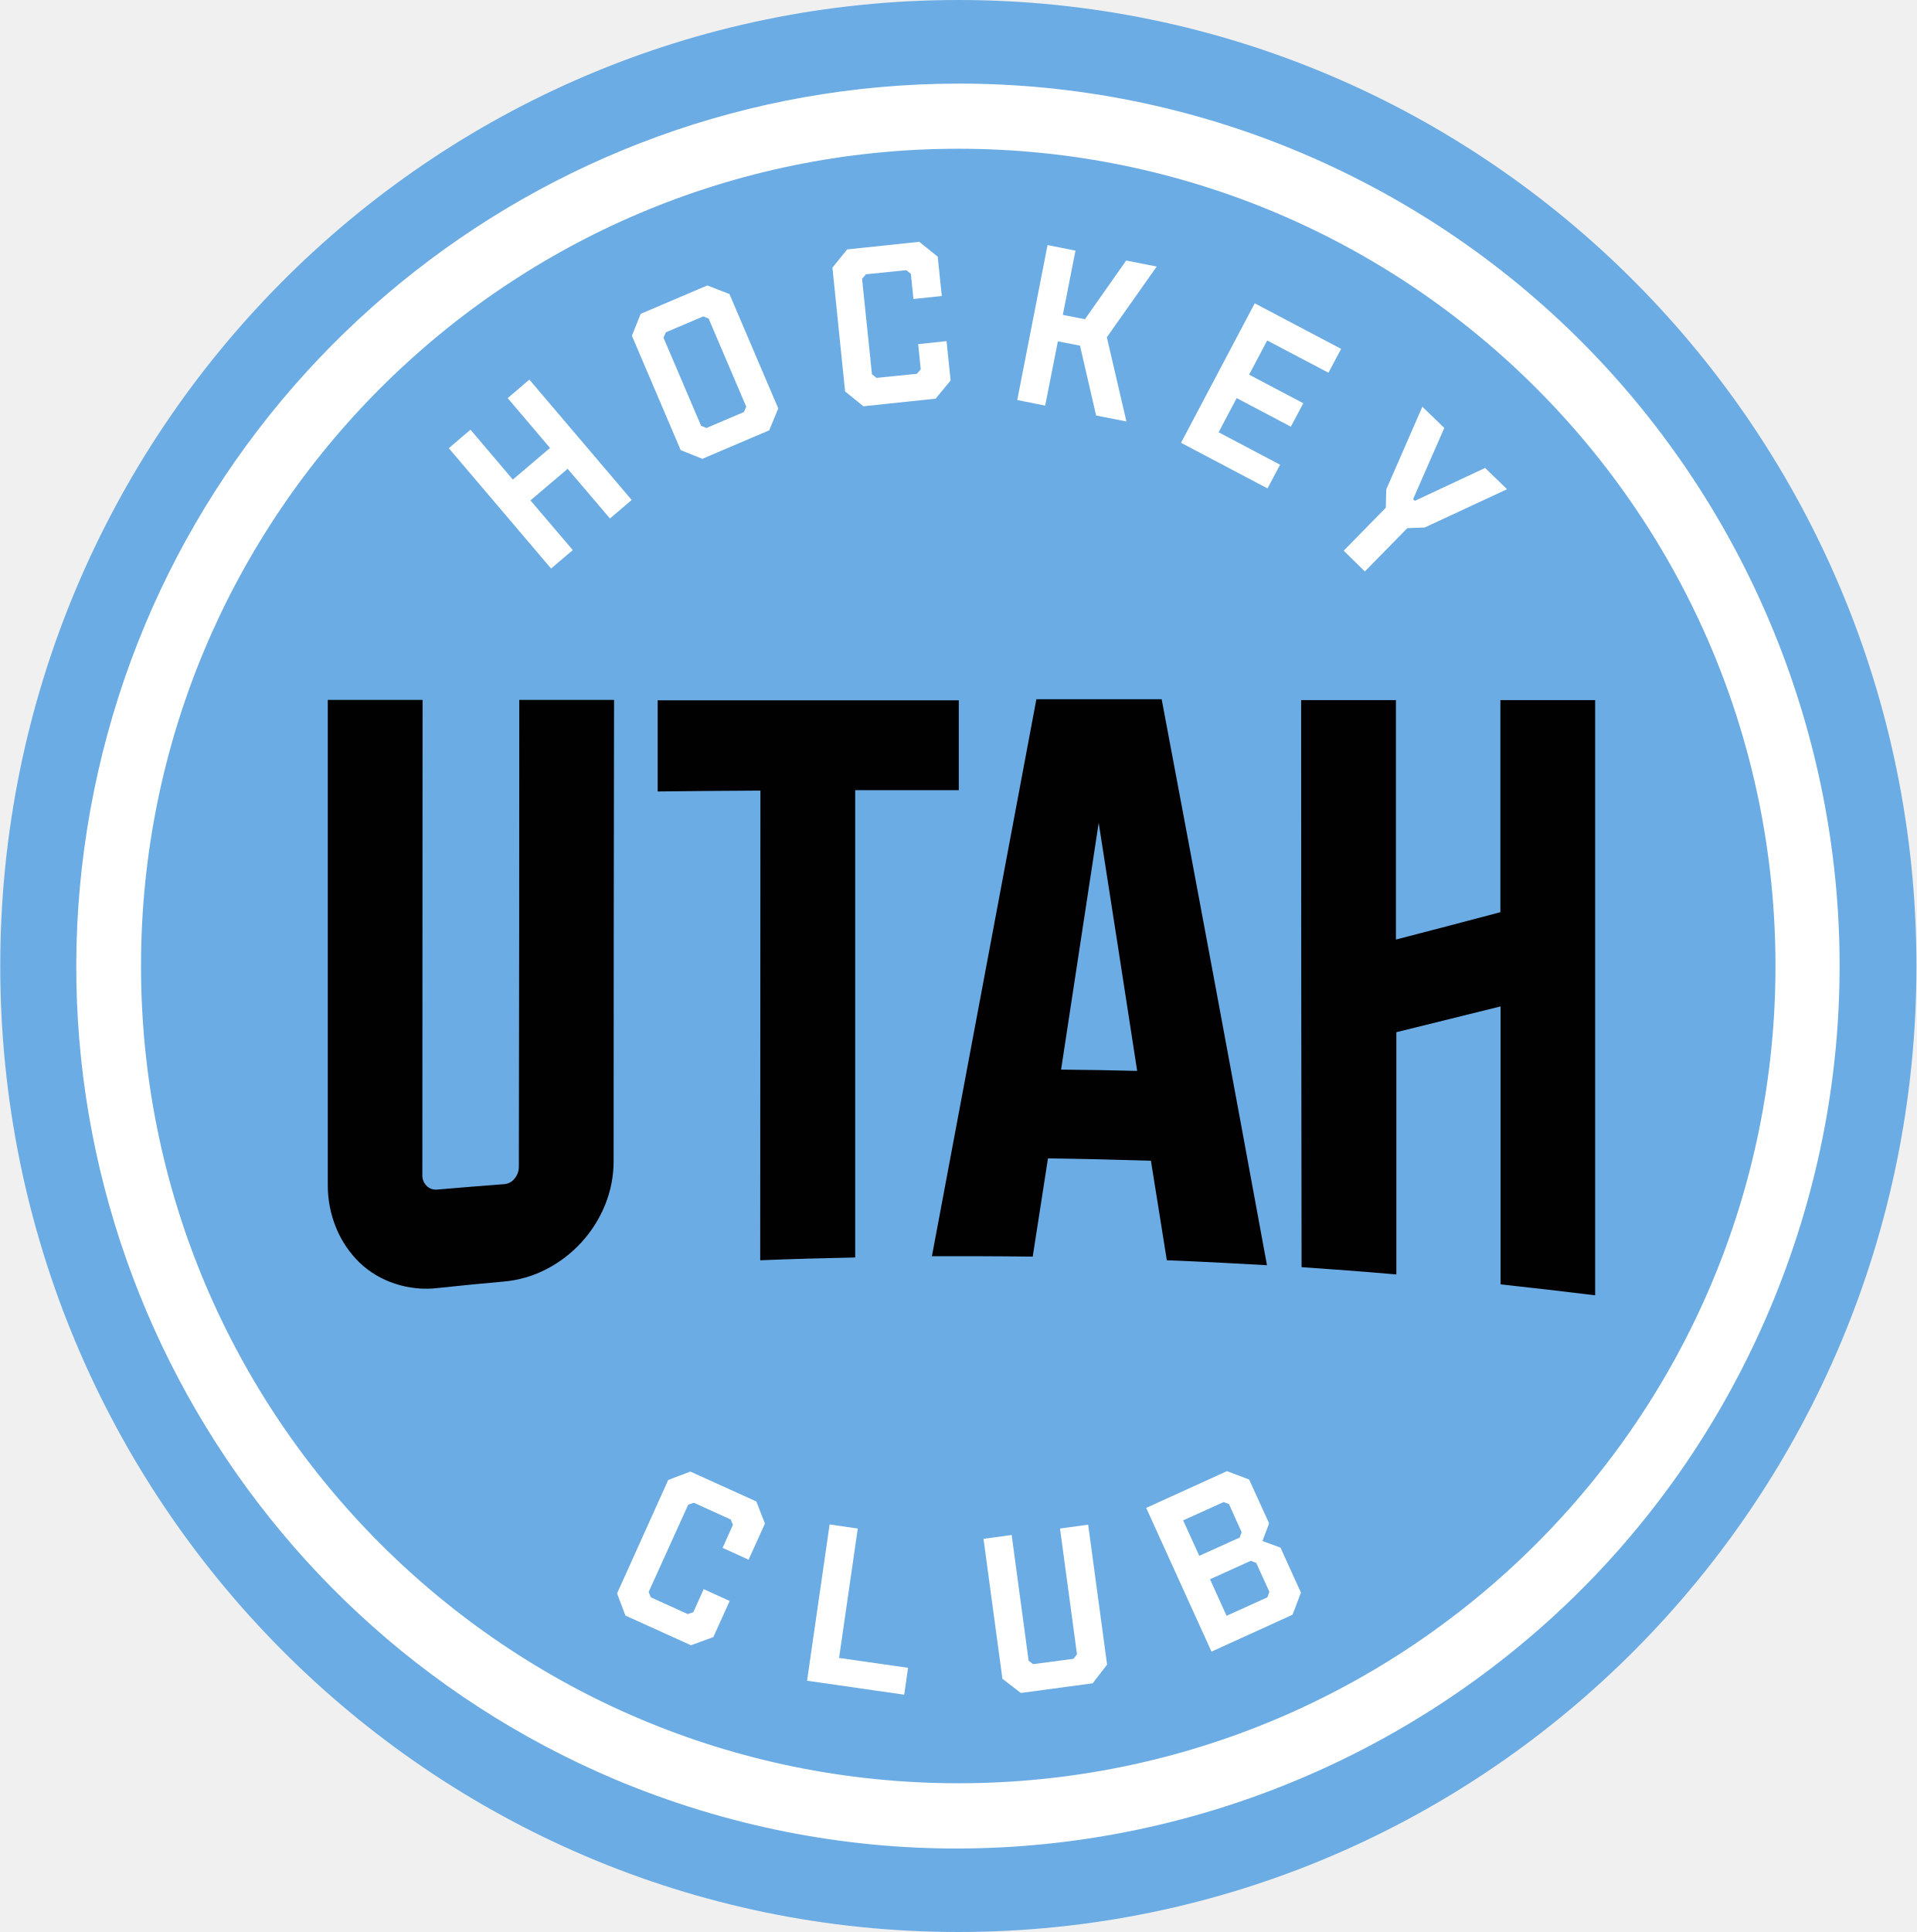
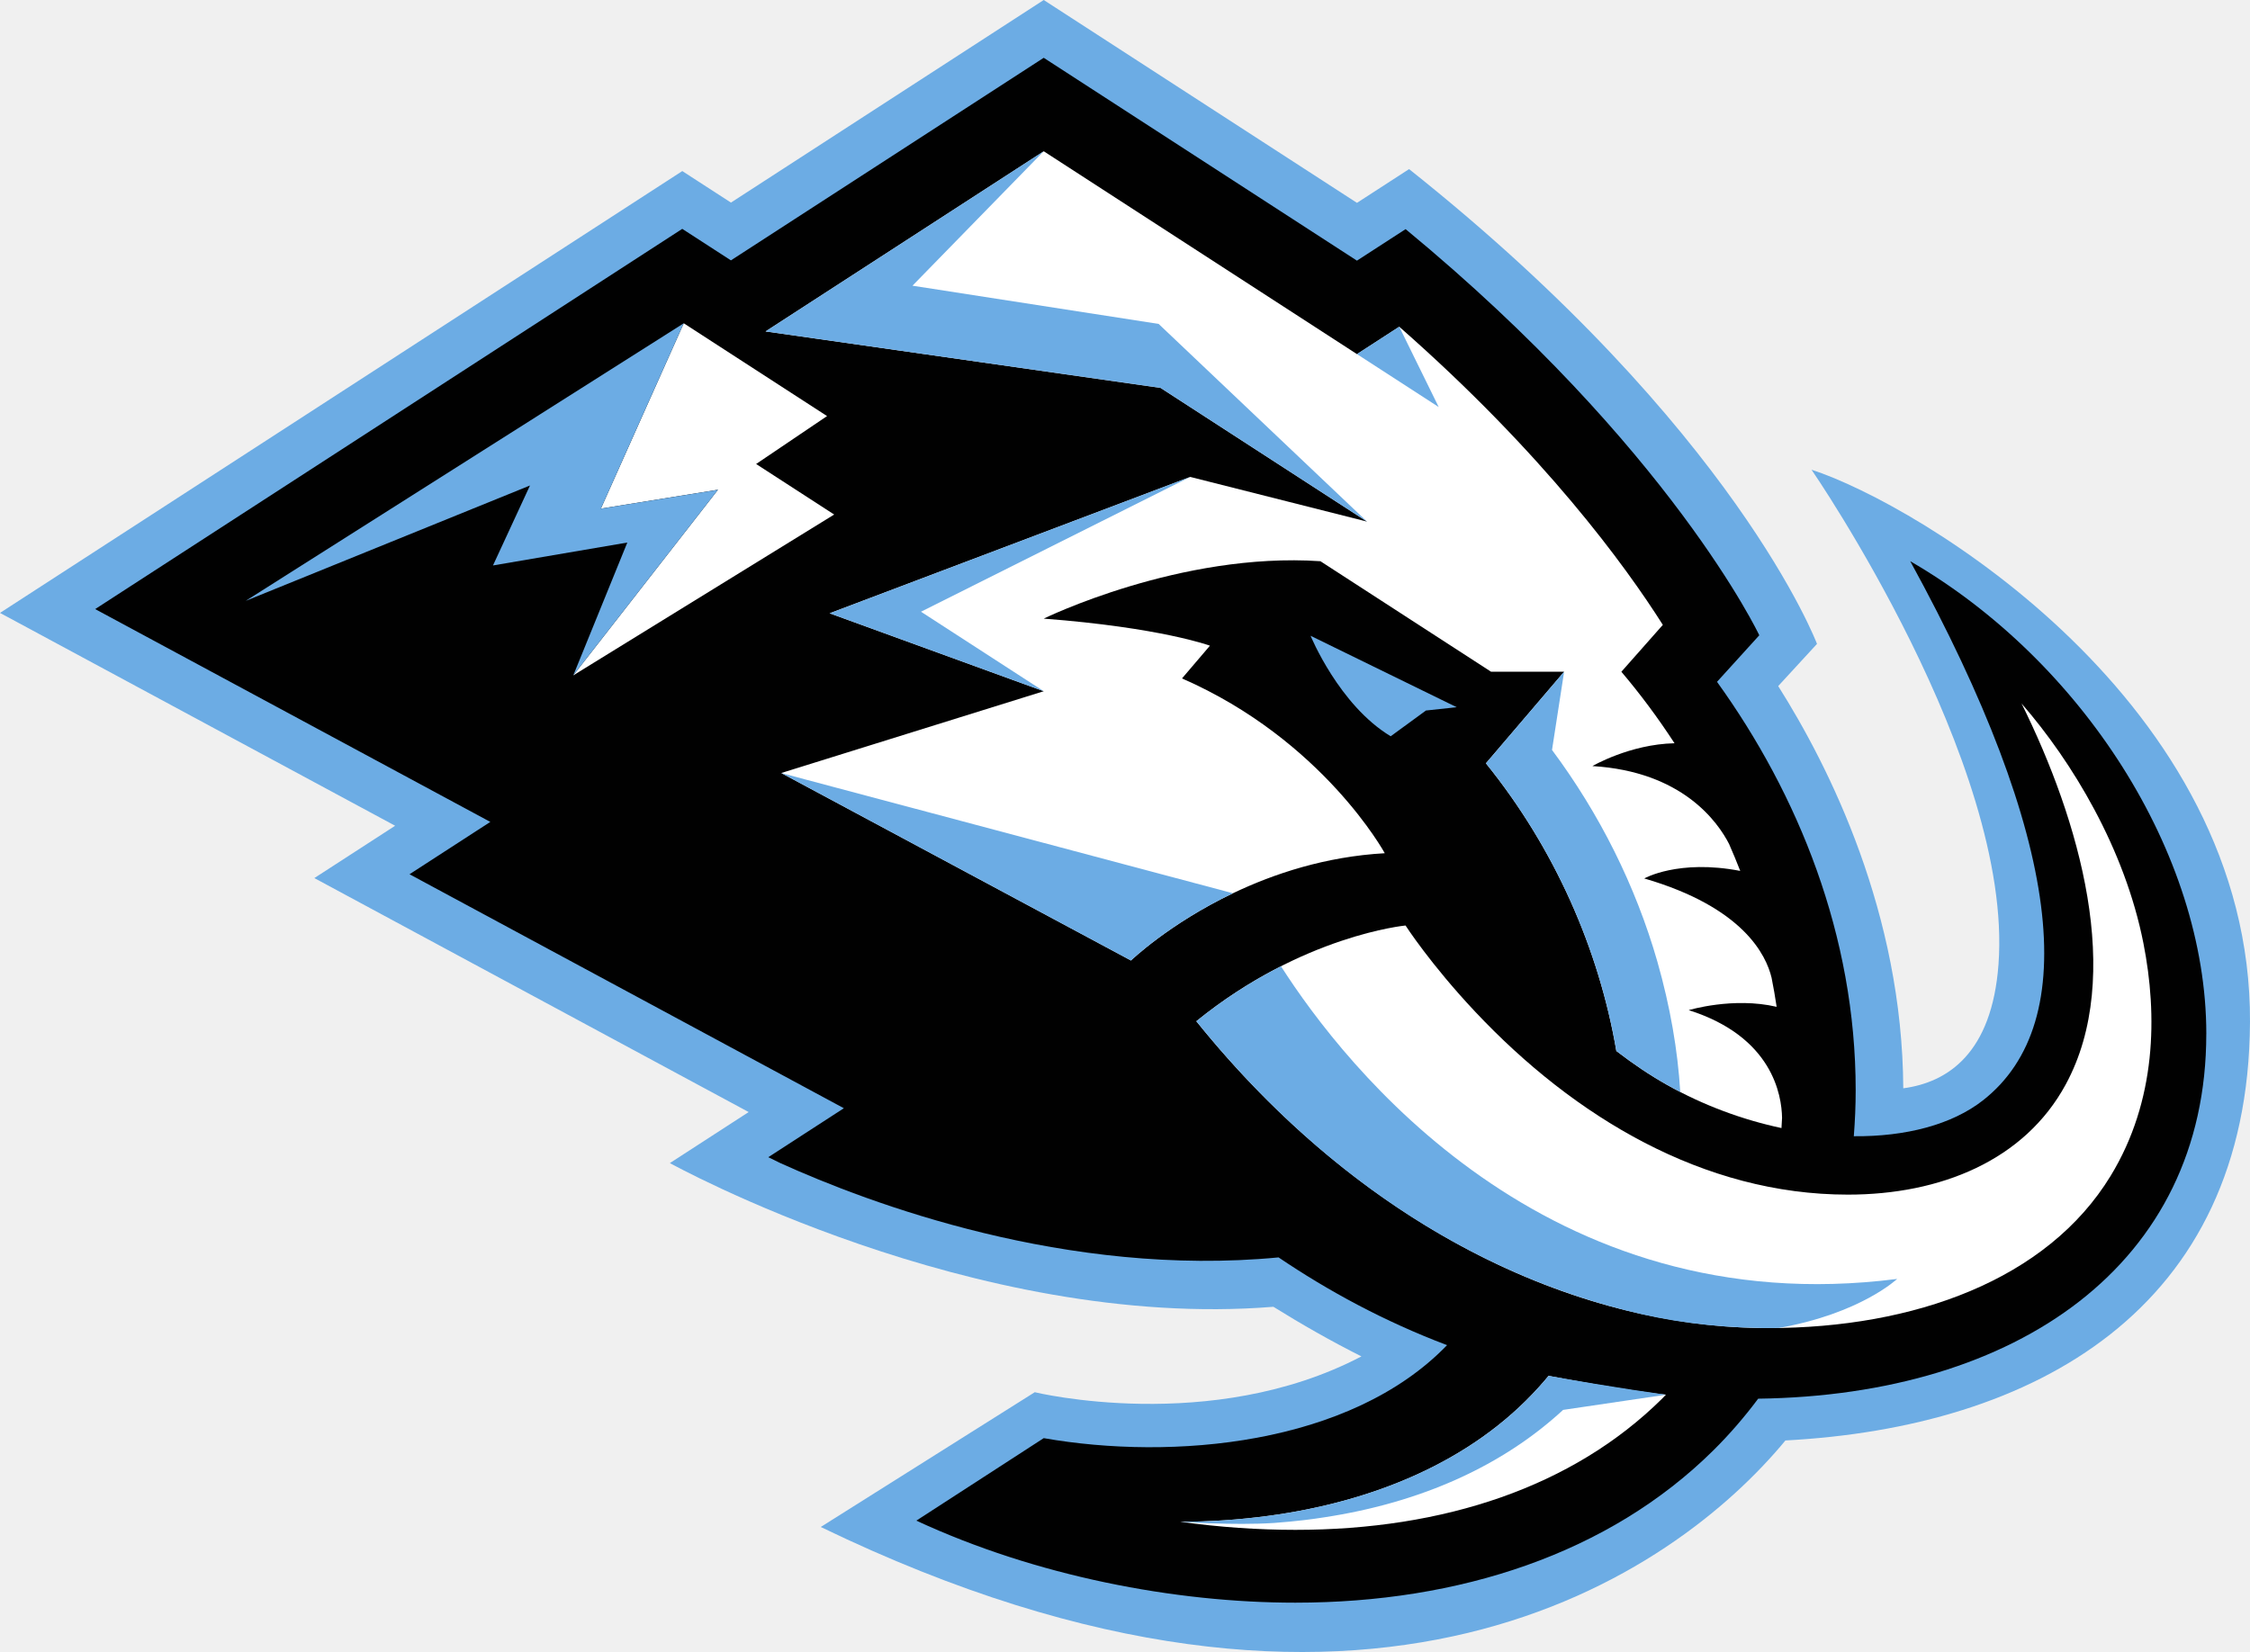
- <svg xmlns="http://www.w3.org/2000/svg" height="317.461" viewBox="0 0 634.873 640" width="315">
-   <path d="m317.437 640c175.315 0 317.436-143.269 317.436-320s-142.119-320-317.436-320-317.437 143.269-317.437 320 142.121 320 317.438 320z" fill="#6cace4" />
-   <path d="m317.437 590.726c149.517 0 270.726-121.208 270.726-270.726s-121.208-270.725-270.726-270.725-270.726 121.208-270.726 270.725 121.208 270.726 270.726 270.726z" fill="#6cace4" />
-   <g fill="#fff">
-     <path d="m317.437 49.275c149.532 0 270.726 121.192 270.726 270.725s-121.193 270.725-270.726 270.725-270.797-121.192-270.797-270.725 121.264-270.725 270.798-270.725zm0-21.576a292.442 292.442 0 0 0 -113.788 561.745 292.42 292.42 0 0 0 227.575-538.745 290.643 290.643 0 0 0 -113.787-23z" />
-     <path d="m182.572 187.486-33.11-38.95 6.266-5.34 14.027 16.519 13.245-11.25-14.028-16.52 6.266-5.341 33.111 38.95-6.266 5.341-14.028-16.449-13.244 11.251 14.028 16.448z" />
-     <path d="m182.502 188.34-33.894-39.875 7.192-6.124 14.027 16.52 12.319-10.467-14.027-16.52 7.19-6.124 33.894 39.875-7.19 6.124-14.028-16.448-12.32 10.467 14.028 16.448zm-32.115-39.733 32.328 38.024 5.34-4.557-14.027-16.449 14.17-12.033 14.027 16.448 5.341-4.557-32.328-38.024-5.34 4.557 14.028 16.52-14.17 12.034-14.027-16.52-5.341 4.557zm82.243 2.777-6.836-2.706-16.02-37.454 2.705-6.836 21.647-9.257 6.835 2.706 16.022 37.455-2.777 6.835-21.647 9.257zm1.425-8.972 12.817-5.483.926-2.207-12.675-29.693-2.278-.854-12.818 5.482-.926 2.208 12.675 29.693 2.278.854z" />
-     <path d="m232.701 152.025-7.263-2.92-16.162-37.881 2.919-7.263 22.074-9.4 7.334 2.849 16.164 37.881-2.991 7.263-22.074 9.4v.071zm-6.408-3.774 6.337 2.563 21.148-9.043 2.635-6.337-15.808-37.027-6.408-2.493-21.148 9.044-2.564 6.337 15.808 37.027zm7.762-5.198-2.705-.997-12.89-30.12 1.14-2.706 13.244-5.697 2.707.997 12.888 30.121-1.14 2.705-13.245 5.697zm-1.851-1.994 1.78.712 12.39-5.269.782-1.78-12.46-29.195-1.78-.712-12.39 5.269-.783 1.781 12.46 29.194zm53.903-7.12-5.697-4.629-4.201-40.516 4.629-5.696 23.355-2.421 5.768 4.628 1.282 12.176-8.19.855-.855-7.975-1.922-1.496-13.885 1.424-1.567 1.852 3.276 32.114 1.922 1.495 13.885-1.424 1.567-1.852-.855-7.975 8.19-.854 1.281 12.176-4.7 5.697-23.355 2.421h.071z" />
-     <path d="m285.964 134.58-6.053-4.914-4.2-41.014 4.912-6.053h.214l23.64-2.492 6.124 4.913 1.353 13.03-9.399.998-.855-8.331-1.495-1.21-13.387 1.352-1.282 1.495 3.276 31.616 1.495 1.21 13.387-1.353 1.282-1.495-.855-8.331 9.4-.997 1.352 13.031-4.984 6.052h-.214l-23.64 2.493zm-4.984-5.555 5.269 4.344 22.857-2.35 4.415-5.34-1.14-11.322-6.978.712.783 7.619-1.923 2.208-14.312 1.495-2.279-1.78-3.346-32.613 1.922-2.207 14.314-1.495 2.278 1.78.784 7.619 6.978-.712-1.14-11.322-5.34-4.272-22.857 2.35-4.344 5.269 4.13 40.017zm56.68 3.062 9.827-50.129 8.117 1.567-4.201 21.29 8.33 1.638 13.673-19.44 8.829 1.71-16.164 22.857 6.338 27.272-8.83-1.709-5.34-23.142-8.331-1.638-4.202 21.291-8.117-1.567z" />
-     <path d="m373.192 139.635-10.111-1.994-5.341-23.142-7.334-1.424-4.201 21.291-9.257-1.852 10.04-51.34 9.257 1.852-4.201 21.291 7.334 1.424 13.67-19.44 10.112 1.994-16.52 23.427 6.48 27.913zm-9.115-2.991 7.547 1.496-6.195-26.631 15.808-22.36-7.548-1.494-13.67 19.439-9.258-1.852 4.201-21.29-6.907-1.353-9.613 48.99 6.907 1.353 4.201-21.291 9.257 1.851 5.341 23.142zm27.913 9.827 23.854-45.216 27.557 14.526-3.631 6.836-20.294-10.681-6.551 12.39 17.944 9.47-3.56 6.694-17.944-9.471-6.551 12.39 20.365 10.752-3.632 6.836-27.7-14.597z" />
-     <path d="m419.974 161.851-28.767-15.167 24.424-46.212 28.625 15.095-4.202 7.904-20.293-10.681-5.982 11.322 17.944 9.47-4.13 7.762-17.944-9.47-5.981 11.321 20.365 10.752-4.201 7.904zm-27.2-15.665 26.63 14.028 3.062-5.768-20.365-10.752 7.12-13.458 17.944 9.47 2.991-5.625-17.944-9.47 7.12-13.458 20.294 10.681 3.062-5.768-26.489-13.957-23.284 44.148-.142-.071zm53.191 36.173 13.67-13.957v-6.052l11.75-26.631 6.337 6.195-10.324 23.569 1.139 1.139 23.284-10.894 6.338 6.195-26.276 12.247-6.052.214-13.672 13.956-6.123-6.052z" />
-     <path d="m452.087 189.266-6.978-6.836 13.956-14.241.143-6.053 11.963-27.414 7.263 7.049-10.324 23.57.569.569 23.285-10.894 7.263 7.049-27.272 12.675-5.768.213-13.956 14.242-.143.071zm-5.269-6.907 5.27 5.198 13.458-13.743 6.123-.214 25.42-11.82-5.41-5.269-23.285 10.895-1.71-1.709 10.326-23.57-5.411-5.269-11.251 25.705v6.195l-13.53 13.743zm-239.251 352.399-2.564-6.836 16.805-37.099 6.836-2.563 21.433 9.684 2.634 6.907-5.055 11.179-7.548-3.418 3.275-7.334-.926-2.278-12.675-5.768-2.279.783-13.315 29.408.925 2.28 12.675 5.767 2.28-.784 3.275-7.334 7.547 3.418-5.056 11.179-6.907 2.564-21.433-9.684.072-.071z" />
-     <path d="m229 545.082-21.861-9.897-2.777-7.335 16.947-37.596 7.335-2.777 21.86 9.897 2.848 7.334-5.412 11.963-8.616-3.916 3.418-7.619-.712-1.78-12.247-5.555-1.851.641-13.102 28.91.712 1.78 12.247 5.554 1.85-.641 3.419-7.619 8.616 3.917-5.411 11.962-7.406 2.706zm-20.935-10.752 20.935 9.471 6.479-2.421 4.7-10.397-6.41-2.919-3.133 6.978-2.777.997-13.173-5.91-1.068-2.706 13.53-29.835 2.777-.997 13.173 5.91 1.069 2.706-3.134 6.978 6.409 2.919 4.7-10.396-2.493-6.408-20.934-9.471-6.41 2.421-16.59 36.672 2.42 6.408zm59.884 21.932 7.263-50.557 8.189 1.211-6.195 42.866 22.857 3.275-1.14 7.762-30.975-4.486v-.071z" />
-     <path d="m299.494 561.389-32.185-4.629 7.476-51.767 9.328 1.353-6.195 42.866 22.857 3.276-1.282 8.901zm-30.833-5.626 29.835 4.273.926-6.551-22.858-3.276 6.195-42.866-6.978-.997zm69.711 4.486-5.84-4.415-6.123-45.5 8.189-1.14 5.554 41.3 1.923 1.424 13.885-1.851 1.424-1.923-5.625-41.299 8.189-1.14 6.123 45.501-4.414 5.839-23.285 3.133z" />
-     <path d="m338.23 560.89-6.195-4.771-6.266-46.355 9.328-1.282 5.624 41.656 1.495 1.139 13.387-1.78 1.14-1.495-5.625-41.656 9.328-1.282 6.266 46.356-4.771 6.195-23.782 3.204.07.071zm-5.127-5.412 5.412 4.13 22.786-3.062 4.128-5.411-6.052-44.646-6.978.925 5.554 40.944-1.709 2.278-14.384 1.923-2.278-1.71-5.554-40.943-6.979.926 6.053 44.646zm68.499-9.114-21.148-46.497 25.99-11.821 6.837 2.564 6.409 14.099-2.28 6.052v.143l6.337 2.278 6.551 14.455-2.563 6.836zm-4.627-30.191 14.17-6.409.854-2.207-4.415-9.755-2.207-.855-14.17 6.409 5.839 12.817zm9.043 19.866 14.312-6.479.784-2.279-4.558-9.969-2.278-.926-14.313 6.48 5.982 13.173h.07z" />
-     <path d="m401.317 547.147-21.646-47.637 26.773-12.176 7.334 2.777 6.623 14.526-2.208 5.839 5.981 2.208 6.765 14.882-2.777 7.334-26.916 12.247zm-20.009-46.996 20.65 45.43 25.35-11.536 2.422-6.408-6.338-13.957-6.266-2.278-.285-.57 2.279-6.124-6.195-13.671-6.41-2.421-25.206 11.464v.071zm24.354 36.671-6.48-14.241 15.095-6.836 2.706 1.069 4.7 10.396-.998 2.777-15.095 6.835h.071zm-4.842-13.671 5.483 12.105 13.529-6.124.64-1.851-4.344-9.542-1.78-.712-13.529 6.124zm-4.13-6.195-6.337-13.885 14.953-6.765 2.706.997 4.628 10.254-.997 2.706-14.953 6.764zm-4.772-13.316 5.341 11.749 13.386-6.052.641-1.78-4.2-9.328-1.78-.641z" />
-   </g>
-   <path d="m317.579 261.682v-29.693h-99.76v30.192c11.322-.143 22.715-.214 34.037-.285q0 77.757-.07 155.585c10.466-.427 21.004-.712 31.472-.926v-154.802h34.321zm67.148-30.049h-41.442q-17.304 92.283-34.607 184.495c11.108 0 22.217 0 33.396.143 1.71-10.824 3.347-21.647 5.056-32.542 11.392.143 22.714.428 34.107.784 1.78 10.965 3.49 21.931 5.27 32.968 11.036.427 22.145.997 33.181 1.638q-17.409-94.846-34.89-187.486zm-33.253 122.688q6.195-40.8 12.46-81.744 6.41 41.014 12.747 82.172-12.603-.321-25.207-.428zm-179.653 32.257a5.974 5.974 0 0 1 -1.424 3.845 4.779 4.779 0 0 1 -3.56 1.851c-7.334.57-14.67 1.139-22.003 1.78a4.318 4.318 0 0 1 -3.56-1.21 4.771 4.771 0 0 1 -1.424-3.561q0-78.717.07-157.436h-31.401v160.356a37.027 37.027 0 0 0 2.848 14.74 34.038 34.038 0 0 0 7.762 11.393 30.67 30.67 0 0 0 11.678 6.907 32.845 32.845 0 0 0 14.24 1.424q10.884-1.175 21.79-2.137a37.864 37.864 0 0 0 14.17-4.129 41.474 41.474 0 0 0 19.368-21.22 38.441 38.441 0 0 0 2.848-14.668q0-76.369.143-152.666h-31.402q0 77.329-.143 154.659zm325.126-84.379q-17.255 4.571-34.535 9.043v-79.324h-31.402q0 93.885.143 187.842c10.467.712 20.934 1.495 31.402 2.421v-80.249c11.535-2.849 23-5.697 34.534-8.545v92.069c10.468 1.14 20.935 2.35 31.331 3.632v-197.17h-31.401v70.209l-.071.072z" fill="#010101" />
+ <svg xmlns="http://www.w3.org/2000/svg" id="a" data-name="Camada 1" width="605.42mm" height="444.62mm" viewBox="0 0 1716.16 1260.34">
+   <defs>
+     <style>
+       .b {
+         fill: #010101;
+       }
+ 
+       .c {
+         fill: #fff;
+       }
+ 
+       .d {
+         fill: #6cace4;
+       }
+     </style>
+   </defs>
+   <path class="d" d="M1716.16,779.87c1.27-243.57-253.24-395.21-334.44-421.52,0,0,153.97,223.39,142.61,377.36-5.02,67.89-38.7,90.03-72.63,94.58-.67-133.59-56.28-244.97-95.4-306.87l29.59-32.18s-61.54-163.74-311.13-362.23l-39.75,25.75L796.1,0l-238.57,154.55-37.12-24.04L0,467.6l301.39,162.38-61.63,39.92,331.28,178.51-60.1,38.93s231.24,128.18,460.33,109.63c21.6,13.45,44.06,26.23,67.14,37.86-114.73,60.08-249.16,27.32-249.16,27.32l-163.23,102.81c418.26,202.4,652.25,35.19,735.79-66,189.35-10.08,353.2-99.39,354.34-319.07h0Z" />
+   <path class="b" d="M1682.84,788.77c0-137.87-95.26-285-225.84-360.63,115.83,211.2,131.51,351.47,55.65,411.21-23.77,18.71-59.11,27.86-98.68,27.5.91-11.6,1.43-23.29,1.43-35.06,0-118.17-44-225.86-105.77-311.61l32.25-35.52s-67.3-142.71-269.77-309.85l-37.12,24.04-238.9-154.76-238.59,154.55-37.12-24.04L72.59,464.68l301.4,162.37-61.63,39.93,331.29,178.51-57.64,37.35,9.37,4.59c67.71,30.66,218.46,87.33,379.83,71.87,37.45,25.34,80.28,48.68,128.51,66.95-73.91,76.51-209.69,88.11-307.63,70.94l-97.17,62.94c91.34,42.35,197.12,62.58,289.09,62.58,125.22,0,239.28-37.52,318.71-116.08,12.56-12.43,23.95-25.67,34.31-39.55,197.54-2.61,341.79-102.62,341.79-278.3h0Z" />
+   <path class="c" d="M1288.09,770.65s33.81-10.28,67.02-2.53c-1.1-7.45-2.39-14.87-3.87-22.25-4.18-17.17-21.43-53.63-97.1-75.68,0,0,25.95-14.85,73.2-5.76-2.68-6.9-5.52-13.74-8.5-20.52-8.68-16.96-35.75-55.33-104.25-59.46,0,0,28.54-16.68,62.63-17.41-12.58-19.34-26.18-37.61-40.54-54.55l31.63-35.77c-28.5-45-90.49-130.34-201.04-227.44l-32.25,20.89-238.9-154.76-212.18,137.44,301.27,43.07,157.49,102.02-134.86-34.09-275.03,104.04,163.3,59.45-200.22,62.41,266.74,143.03s29.01-27.99,77.81-51.31h-.02c31.27-14.95,70.66-27.99,115.8-30.53,0,0-47.02-86.3-154.66-133.36l21.31-24.98s-37.65-13.86-126.77-20.64c0,0,104.07-51.05,211.04-43.8l130.14,84.31h55.74l-59.65,69.88c52.51,64.96,86.28,142.06,99.48,219.48,12.83,9.87,25.79,18.6,38.8,25.92,27.81,15.66,57.7,26.59,87.15,32.86.18-2.6.3-5.21.44-7.81-.26-17.17-7.26-61.9-71.15-82.13h0ZM1181.16,1049.66c-2.36,2.87-4.79,5.69-7.29,8.45-51.79,57.64-128.03,87.86-206.5,98.38-22.48,3.01-45.1,4.52-67.23,4.5,29.88,4.13,59.45,6.17,87.86,6.17,113.37,0,211.63-32.75,279.69-100.03,1.02-1,1.96-2.07,2.96-3.09-24.03-2.32-84.25-13.19-89.48-14.39" />
+   <path class="d" d="M1042.67,397.93l-158.94-150.81-187.75-29.16,100.09-102.56-212.16,137.44,301.26,43.07,157.49,102.02ZM907.83,363.84l-275.03,104.06,163.3,59.44-93.63-60.65,205.36-102.84ZM1034.99,270.14l62.36,40.39-30.1-61.28-32.27,20.89ZM862.62,732.8s29.01-27.99,77.81-51.31l-344.55-91.72,266.74,143.03ZM1232.83,801.8c12.83,9.87,25.79,18.6,38.8,25.92,3.29,1.86,6.63,3.62,9.97,5.35-1.91-31.76-7.67-65.01-17.45-99.39-16.69-58.16-44.24-113-80.37-161.52l9.23-59.72-59.65,69.91c52.52,64.96,86.28,142.05,99.48,219.45h0ZM1270.76,1064.06s-38.91-5.28-89.6-14.41c-2.36,2.87-4.79,5.69-7.29,8.45-51.79,57.64-128.04,87.85-206.5,98.38-22.47,3.01-45.1,4.52-67.23,4.5,0,0,40.41,2.94,71.69.91,4.06-.3,8.08-.64,12.05-1.02,3.4-.31,6.79-.67,10.18-1.08.2-.02.39-.05.59-.07,5.01-.59,10.03-1.27,15-2.06,75.78-11.46,137.28-40.2,182.59-82.02l78.51-11.6Z" />
+   <path class="c" d="M912.48,779.13c80.95-65.7,159.58-73.04,159.58-73.04,0,0,18.91,29.42,53.24,65.9,75.52,80.26,173.95,139.41,284.16,139.41,70.59,0,134.65-26.02,166.13-84.01,44.98-82.86,10.36-201.88-33.68-290.69,38.75,44.55,78.71,110.82,92.94,182.82,10.87,55.06,9.94,120.21-24.93,177.49-48.45,79.54-150.02,116.2-261.07,116.2-150.32-.02-312.1-79.88-436.35-234.08h0Z" />
+   <path class="d" d="M977.05,737.17c-22.95,11.65-44.59,25.72-64.57,41.95,90.29,112.05,205.91,193,339.66,223.51,32.12,7.34,68.04,11.12,104.6,10.49,62.32-10.97,90.29-37.4,90.29-37.4-267.91,34.27-421.35-162.52-469.99-238.56h0ZM999.71,485.08l-.08-.03s21.68,52.93,61.1,76.66l26.91-19.65,23.44-2.52-111.36-54.45Z" />
+   <path class="c" d="M547.64,373.61l-110.4,141.65,199.02-122.71-59.54-38.56,54.11-36.56-109.3-70.8-63.24,141.41,89.35-14.43Z" />
+   <path class="d" d="M376.02,431.39l102.46-17.48-41.23,101.36,110.4-141.65-89.35,14.42,63.24-141.41-334.14,211.78,216.84-88.02-28.22,61Z" />
</svg>
